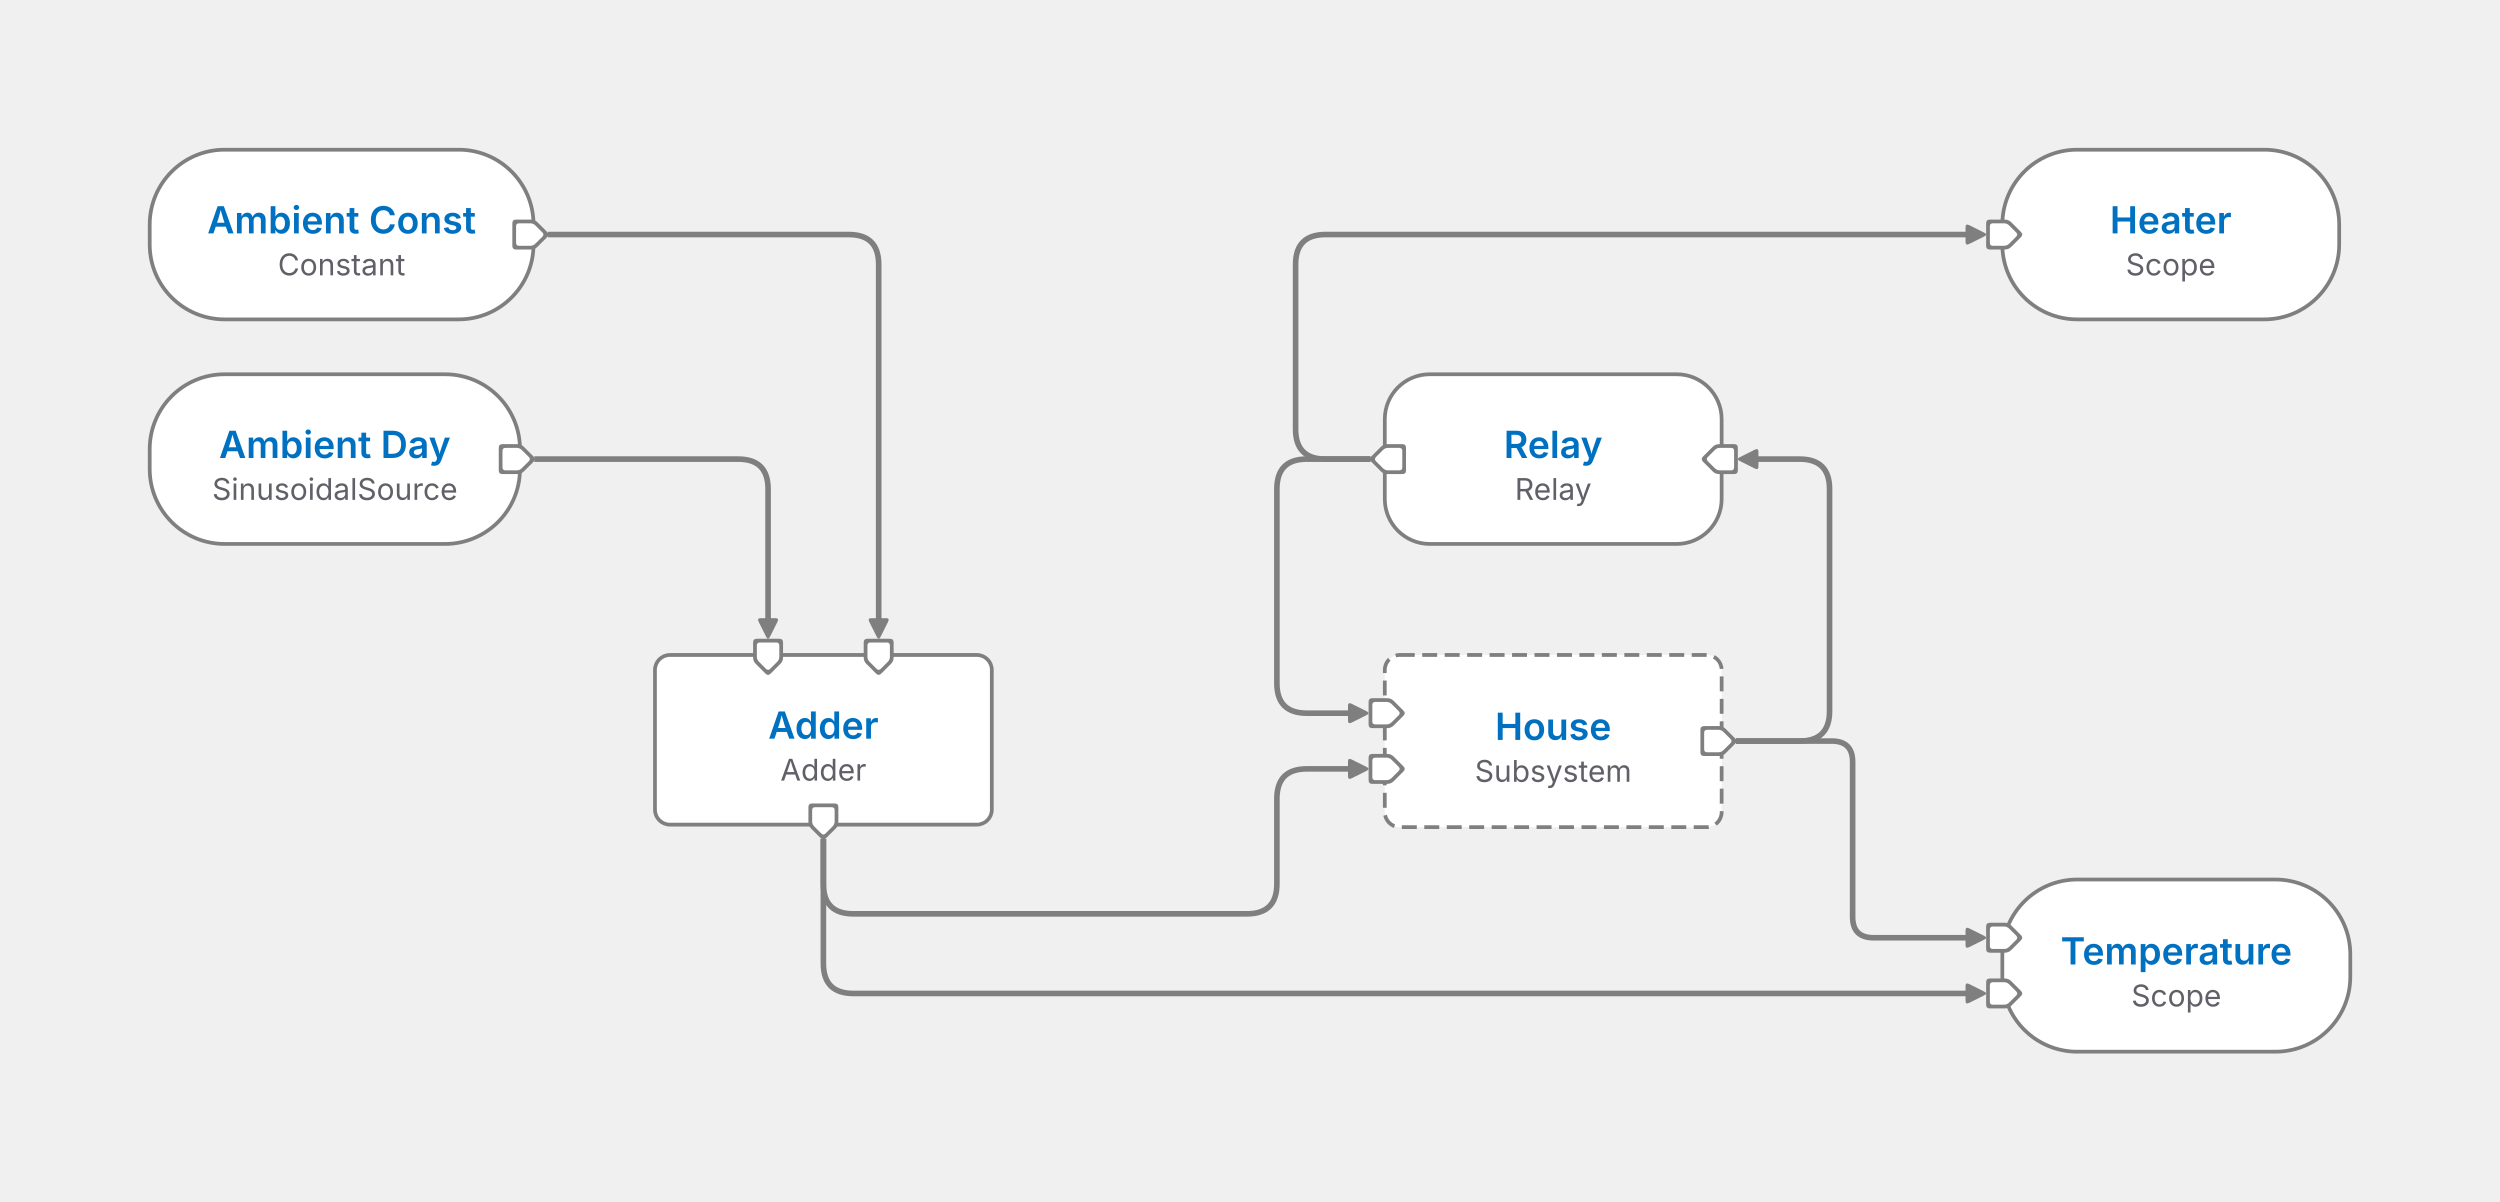
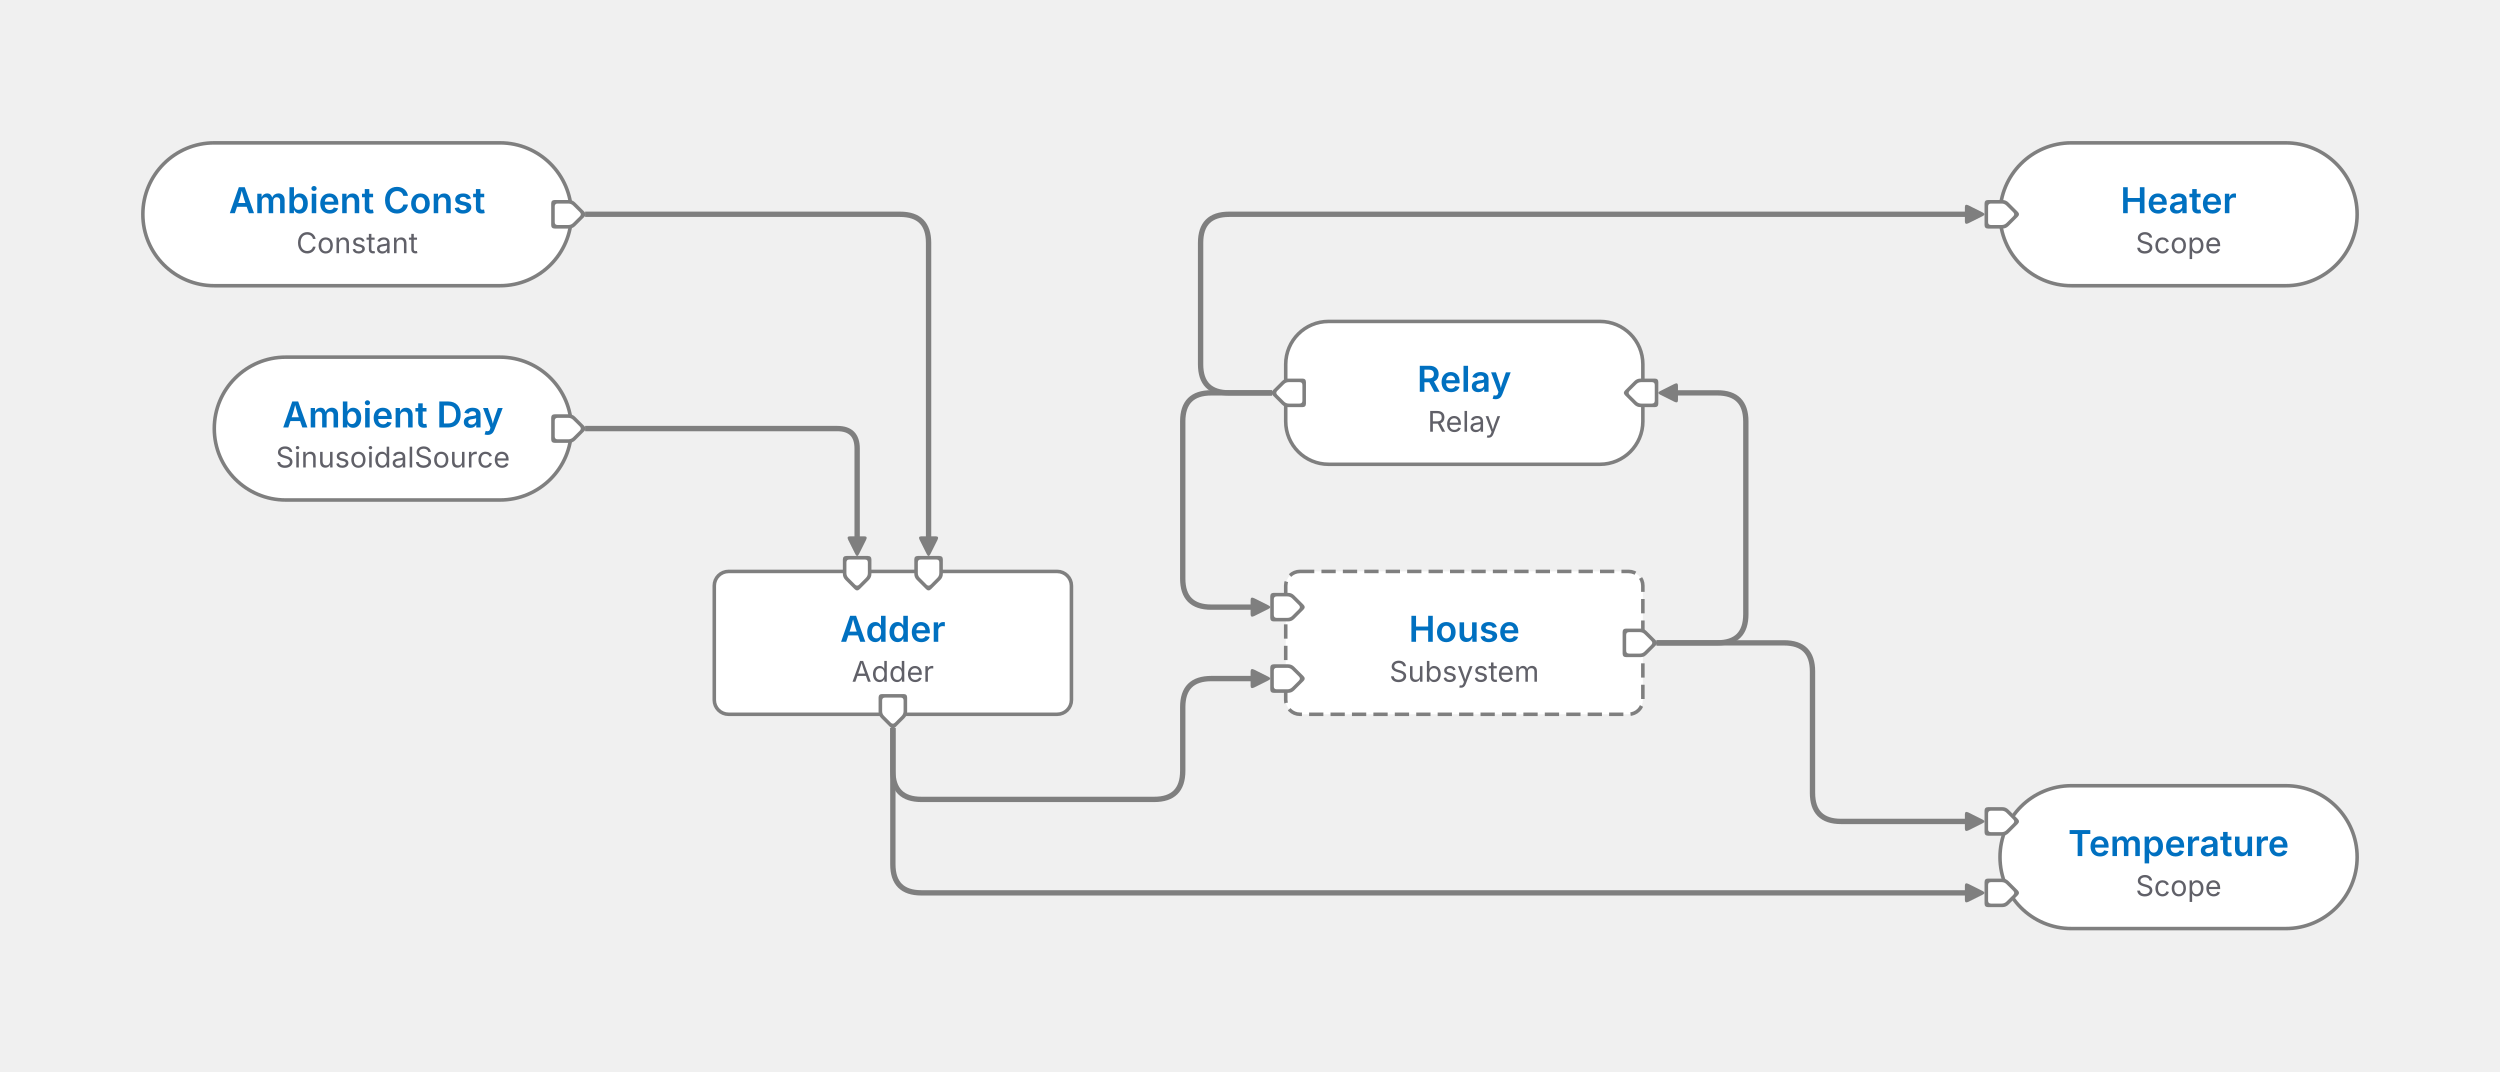
- <svg xmlns="http://www.w3.org/2000/svg" width="667.969" height="321" viewBox="365 80 667.969 321">
+ <svg xmlns="http://www.w3.org/2000/svg" width="700" height="300" viewBox="300 80 700 300">
  <g class="edges">
    <g class="edge">
-       <path d="M731.167 202.667L726.167 202.667L 714.167,202.667Q 706.167,202.667 706.167,210.667L 706.167,262.552Q 706.167,270.552 714.167,270.552L726.167 270.552" fill="none" stroke="#7F7F7F" stroke-width="1.5" />
-       <g transform="translate(726.1667, 270.5521) rotate(0) translate(5, 0)">
+       <path d="M656.167 190L651.167 190L 639.167,190Q 631.167,190 631.167,198L 631.167,242Q 631.167,250 639.167,250L651.167 250" fill="none" stroke="#7F7F7F" stroke-width="1.5" />
+       <g transform="translate(651.1667, 250) rotate(0) translate(5, 0)">
        <path d="M -5 -2.5 L -1 -0.5 Q 0 0 -1 0.5 L -5 2.5 Q -6 3 -6 2 L -6 -2 Q -6 -3 -5 -2.5 Z" fill="#7F7F7F" />
      </g>
    </g>
    <g class="edge">
-       <path d="M828.833 278L833.833 278L 845.833,278Q 853.833,278 853.833,270L 853.833,210.667Q 853.833,202.667 845.833,202.667L833.833 202.667" fill="none" stroke="#7F7F7F" stroke-width="1.5" />
-       <g transform="translate(833.8333, 202.6667) rotate(180) translate(5, 0)">
+       <path d="M763.833 260L768.833 260L 780.833,260Q 788.833,260 788.833,252L 788.833,198Q 788.833,190 780.833,190L768.833 190" fill="none" stroke="#7F7F7F" stroke-width="1.5" />
+       <g transform="translate(768.8333, 190) rotate(180) translate(5, 0)">
        <path d="M -5 -2.5 L -1 -0.5 Q 0 0 -1 0.5 L -5 2.5 Q -6 3 -6 2 L -6 -2 Q -6 -3 -5 -2.5 Z" fill="#7F7F7F" />
      </g>
    </g>
    <g class="edge">
-       <path d="M828.833 278L848.833 278L 854.417,278Q 860,278 860,283.583L 860,324.969Q 860,330.552 865.583,330.552L871.167 330.552L891.167 330.552" fill="none" stroke="#7F7F7F" stroke-width="1.5" />
-       <g transform="translate(891.1667, 330.5521) rotate(0) translate(5, 0)">
+       <path d="M763.833 260L783.833 260L 799.5,260Q 807.5,260 807.5,268L 807.5,302Q 807.5,310 815.5,310L831.167 310L851.167 310" fill="none" stroke="#7F7F7F" stroke-width="1.5" />
+       <g transform="translate(851.1667, 310) rotate(0) translate(5, 0)">
        <path d="M -5 -2.5 L -1 -0.5 Q 0 0 -1 0.5 L -5 2.5 Q -6 3 -6 2 L -6 -2 Q -6 -3 -5 -2.5 Z" fill="#7F7F7F" />
      </g>
    </g>
    <g class="edge">
-       <path d="M511.385 142.667L531.385 142.667L 591.771,142.667Q 599.771,142.667 599.771,150.667L599.771 226.167L599.771 246.167" fill="none" stroke="#7F7F7F" stroke-width="1.5" />
-       <g transform="translate(599.7708, 246.1667) rotate(90) translate(5, 0)">
+       <path d="M463.833 140L483.833 140L 552,140Q 560,140 560,148L560 211.167L560 231.167" fill="none" stroke="#7F7F7F" stroke-width="1.5" />
+       <g transform="translate(560, 231.1667) rotate(90) translate(5, 0)">
        <path d="M -5 -2.5 L -1 -0.5 Q 0 0 -1 0.5 L -5 2.5 Q -6 3 -6 2 L -6 -2 Q -6 -3 -5 -2.5 Z" fill="#7F7F7F" />
      </g>
    </g>
    <g class="edge">
-       <path d="M507.76 202.667L527.76 202.667L 562.219,202.667Q 570.219,202.667 570.219,210.667L570.219 226.167L570.219 246.167" fill="none" stroke="#7F7F7F" stroke-width="1.5" />
-       <g transform="translate(570.2188, 246.1667) rotate(90) translate(5, 0)">
+       <path d="M463.833 200L483.833 200L 534.417,200Q 540,200 540,205.583L540 211.167L540 231.167" fill="none" stroke="#7F7F7F" stroke-width="1.5" />
+       <g transform="translate(540, 231.1667) rotate(90) translate(5, 0)">
        <path d="M -5 -2.5 L -1 -0.5 Q 0 0 -1 0.5 L -5 2.5 Q -6 3 -6 2 L -6 -2 Q -6 -3 -5 -2.5 Z" fill="#7F7F7F" />
      </g>
    </g>
    <g class="edge">
-       <path d="M585 304.167L 585,316.167Q 585,324.167 593,324.167L 698.167,324.167Q 706.167,324.167 706.167,316.167L 706.167,293.438Q 706.167,285.438 714.167,285.438L726.167 285.438" fill="none" stroke="#7F7F7F" stroke-width="1.5" />
-       <g transform="translate(726.1667, 285.4375) rotate(0) translate(5, 0)">
+       <path d="M550 283.833L 550,295.833Q 550,303.833 558,303.833L 623.167,303.833Q 631.167,303.833 631.167,295.833L 631.167,278Q 631.167,270 639.167,270L651.167 270" fill="none" stroke="#7F7F7F" stroke-width="1.5" />
+       <g transform="translate(651.1667, 270) rotate(0) translate(5, 0)">
        <path d="M -5 -2.5 L -1 -0.5 Q 0 0 -1 0.5 L -5 2.5 Q -6 3 -6 2 L -6 -2 Q -6 -3 -5 -2.5 Z" fill="#7F7F7F" />
      </g>
    </g>
    <g class="edge">
-       <path d="M585 304.167L585 324.167L 585,337.438Q 585,345.438 593,345.438L871.167 345.438L891.167 345.438" fill="none" stroke="#7F7F7F" stroke-width="1.5" />
-       <g transform="translate(891.1667, 345.4375) rotate(0) translate(5, 0)">
+       <path d="M550 283.833L550 303.833L 550,322Q 550,330 558,330L831.167 330L851.167 330" fill="none" stroke="#7F7F7F" stroke-width="1.5" />
+       <g transform="translate(851.1667, 330) rotate(0) translate(5, 0)">
        <path d="M -5 -2.5 L -1 -0.5 Q 0 0 -1 0.5 L -5 2.5 Q -6 3 -6 2 L -6 -2 Q -6 -3 -5 -2.5 Z" fill="#7F7F7F" />
      </g>
    </g>
    <g class="edge">
-       <path d="M731.167 202.667L 719.167,202.667Q 711.167,202.667 711.167,194.667L 711.167,150.667Q 711.167,142.667 719.167,142.667L871.167 142.667L891.167 142.667" fill="none" stroke="#7F7F7F" stroke-width="1.5" />
-       <g transform="translate(891.1667, 142.6667) rotate(0) translate(5, 0)">
+       <path d="M656.167 190L 644.167,190Q 636.167,190 636.167,182L 636.167,148Q 636.167,140 644.167,140L831.167 140L851.167 140" fill="none" stroke="#7F7F7F" stroke-width="1.5" />
+       <g transform="translate(851.1667, 140) rotate(0) translate(5, 0)">
        <path d="M -5 -2.5 L -1 -0.5 Q 0 0 -1 0.5 L -5 2.5 Q -6 3 -6 2 L -6 -2 Q -6 -3 -5 -2.5 Z" fill="#7F7F7F" />
      </g>
    </g>
  </g>
  <g class="nodes">
    <g class="node" data-id="07cc8b10-cb17-4c88-8e35-0c2482ed003b">
-       <rect x="735" y="180" width="90" height="45.333" rx="12" fill="#ffffff" />
-       <rect x="735" y="180" width="90" height="45.333" rx="12" fill="none" stroke="#7F7F7F" stroke-width="1" />
-       <text x="780" y="198.667" text-anchor="middle" dominant-baseline="middle" fill="#0070C0" font-size="10" font-weight="600" font-family="system-ui, -apple-system, sans-serif">Relay</text>
-       <text x="780" y="210.667" text-anchor="middle" dominant-baseline="middle" fill="#606068" font-size="8" font-family="system-ui, -apple-system, sans-serif">Relay</text>
-       <g transform="translate(819.33, 198.67)">
+       <rect x="660" y="170" width="100" height="40" rx="12" fill="#ffffff" />
+       <rect x="660" y="170" width="100" height="40" rx="12" fill="none" stroke="#7F7F7F" stroke-width="1" />
+       <text x="710" y="186" text-anchor="middle" dominant-baseline="middle" fill="#0070C0" font-size="10" font-weight="600" font-family="system-ui, -apple-system, sans-serif">Relay</text>
+       <text x="710" y="198" text-anchor="middle" dominant-baseline="middle" fill="#606068" font-size="8" font-family="system-ui, -apple-system, sans-serif">Relay</text>
+       <g transform="translate(754.33, 186.00)">
        <path d="M 5.00 0.00 L 9.00 0.00 Q 10.00 0.00 10.00 1.00 L 10.00 7.00 Q 10.00 8.00 9.00 8.00 L 5.00 8.00 Q 4.00 8.00 3.29 7.29 L 0.71 4.71 Q 0.00 4.00 0.71 3.29 L 3.29 0.71 Q 4.00 0.00 5.00 0.00 Z" fill="#7F7F7F" />
        <path d="M 4.21 0.00 L 7.20 0.00 Q 8.00 0.00 8.00 0.80 L 8.00 5.20 Q 8.00 6.00 7.20 6.00 L 4.21 6.00 Q 3.41 6.00 2.85 5.43 L 0.98 3.57 Q 0.41 3.00 0.98 2.43 L 2.85 0.57 Q 3.41 0.00 4.21 0.00 Z" fill="#ffffff" transform="translate(1, 1)" />
      </g>
-       <g transform="translate(730.67, 198.67)">
+       <g transform="translate(655.67, 186.00)">
        <path d="M 5.00 0.00 L 9.00 0.00 Q 10.00 0.00 10.00 1.00 L 10.00 7.00 Q 10.00 8.00 9.00 8.00 L 5.00 8.00 Q 4.00 8.00 3.29 7.29 L 0.71 4.71 Q 0.00 4.00 0.71 3.29 L 3.29 0.71 Q 4.00 0.00 5.00 0.00 Z" fill="#7F7F7F" />
        <path d="M 4.21 0.00 L 7.20 0.00 Q 8.00 0.00 8.00 0.80 L 8.00 5.20 Q 8.00 6.00 7.20 6.00 L 4.21 6.00 Q 3.41 6.00 2.85 5.43 L 0.98 3.57 Q 0.41 3.00 0.98 2.43 L 2.85 0.57 Q 3.41 0.00 4.21 0.00 Z" fill="#ffffff" transform="translate(1, 1)" />
      </g>
    </g>
    <g class="node" data-id="62d00cb6-4196-4a37-b9da-ab858bc7ba2d">
-       <rect x="405" y="120" width="102.552" height="45.333" rx="20" fill="#ffffff" />
-       <rect x="405" y="120" width="102.552" height="45.333" rx="20" fill="none" stroke="#7F7F7F" stroke-width="1" />
-       <text x="456.276" y="138.667" text-anchor="middle" dominant-baseline="middle" fill="#0070C0" font-size="10" font-weight="600" font-family="system-ui, -apple-system, sans-serif">Ambient Const</text>
-       <text x="456.276" y="150.667" text-anchor="middle" dominant-baseline="middle" fill="#606068" font-size="8" font-family="system-ui, -apple-system, sans-serif">Constant</text>
-       <g transform="translate(501.89, 138.67)">
+       <rect x="340" y="120" width="120" height="40" rx="20" fill="#ffffff" />
+       <rect x="340" y="120" width="120" height="40" rx="20" fill="none" stroke="#7F7F7F" stroke-width="1" />
+       <text x="400" y="136" text-anchor="middle" dominant-baseline="middle" fill="#0070C0" font-size="10" font-weight="600" font-family="system-ui, -apple-system, sans-serif">Ambient Const</text>
+       <text x="400" y="148" text-anchor="middle" dominant-baseline="middle" fill="#606068" font-size="8" font-family="system-ui, -apple-system, sans-serif">Constant</text>
+       <g transform="translate(454.33, 136.00)">
        <path d="M 1.00 0.00 L 5.00 0.00 Q 6.00 0.00 6.71 0.71 L 9.29 3.29 Q 10.00 4.00 9.29 4.71 L 6.71 7.29 Q 6.00 8.00 5.00 8.00 L 1.00 8.00 Q 0.00 8.00 0.00 7.00 L 0.00 1.00 Q 0.00 0.00 1.00 0.00 Z" fill="#7F7F7F" />
        <path d="M 0.80 0.00 L 3.79 0.00 Q 4.59 0.00 5.15 0.57 L 7.02 2.43 Q 7.59 3.00 7.02 3.57 L 5.15 5.43 Q 4.59 6.00 3.79 6.00 L 0.80 6.00 Q 0.00 6.00 0.00 5.20 L 0.00 0.80 Q 0.00 0.00 0.80 0.00 Z" fill="#ffffff" transform="translate(1, 1)" />
      </g>
    </g>
    <g class="node" data-id="e9ec04e8-6f0b-4a0a-96ef-b0fcb78fba8b">
-       <rect x="405" y="180" width="98.927" height="45.333" rx="20" fill="#ffffff" />
-       <rect x="405" y="180" width="98.927" height="45.333" rx="20" fill="none" stroke="#7F7F7F" stroke-width="1" />
-       <text x="454.464" y="198.667" text-anchor="middle" dominant-baseline="middle" fill="#0070C0" font-size="10" font-weight="600" font-family="system-ui, -apple-system, sans-serif">Ambient Day</text>
-       <text x="454.464" y="210.667" text-anchor="middle" dominant-baseline="middle" fill="#606068" font-size="8" font-family="system-ui, -apple-system, sans-serif">SinusoidalSource</text>
-       <g transform="translate(498.26, 198.67)">
+       <rect x="360" y="180" width="100" height="40" rx="20" fill="#ffffff" />
+       <rect x="360" y="180" width="100" height="40" rx="20" fill="none" stroke="#7F7F7F" stroke-width="1" />
+       <text x="410" y="196" text-anchor="middle" dominant-baseline="middle" fill="#0070C0" font-size="10" font-weight="600" font-family="system-ui, -apple-system, sans-serif">Ambient Day</text>
+       <text x="410" y="208" text-anchor="middle" dominant-baseline="middle" fill="#606068" font-size="8" font-family="system-ui, -apple-system, sans-serif">SinusoidalSource</text>
+       <g transform="translate(454.33, 196.00)">
        <path d="M 1.00 0.00 L 5.00 0.00 Q 6.00 0.00 6.71 0.71 L 9.29 3.29 Q 10.00 4.00 9.29 4.71 L 6.71 7.29 Q 6.00 8.00 5.00 8.00 L 1.00 8.00 Q 0.00 8.00 0.00 7.00 L 0.00 1.00 Q 0.00 0.00 1.00 0.00 Z" fill="#7F7F7F" />
        <path d="M 0.80 0.00 L 3.79 0.00 Q 4.59 0.00 5.15 0.57 L 7.02 2.43 Q 7.59 3.00 7.02 3.57 L 5.15 5.43 Q 4.59 6.00 3.79 6.00 L 0.80 6.00 Q 0.00 6.00 0.00 5.20 L 0.00 0.80 Q 0.00 0.00 0.80 0.00 Z" fill="#ffffff" transform="translate(1, 1)" />
      </g>
    </g>
    <g class="node" data-id="2eaf0529-6a47-4a10-b162-d94d188c97d6">
-       <rect x="540" y="255" width="90" height="45.333" rx="4" fill="#ffffff" />
-       <rect x="540" y="255" width="90" height="45.333" rx="4" fill="none" stroke="#7F7F7F" stroke-width="1" />
-       <text x="585" y="273.667" text-anchor="middle" dominant-baseline="middle" fill="#0070C0" font-size="10" font-weight="600" font-family="system-ui, -apple-system, sans-serif">Adder</text>
-       <text x="585" y="285.667" text-anchor="middle" dominant-baseline="middle" fill="#606068" font-size="8" font-family="system-ui, -apple-system, sans-serif">Adder</text>
-       <g transform="translate(566.22, 250.67)">
+       <rect x="500" y="240" width="100" height="40" rx="4" fill="#ffffff" />
+       <rect x="500" y="240" width="100" height="40" rx="4" fill="none" stroke="#7F7F7F" stroke-width="1" />
+       <text x="550" y="256" text-anchor="middle" dominant-baseline="middle" fill="#0070C0" font-size="10" font-weight="600" font-family="system-ui, -apple-system, sans-serif">Adder</text>
+       <text x="550" y="268" text-anchor="middle" dominant-baseline="middle" fill="#606068" font-size="8" font-family="system-ui, -apple-system, sans-serif">Adder</text>
+       <g transform="translate(536.00, 235.67)">
        <path d="M 1.00 0.00 L 7.00 0.00 Q 8.00 0.00 8.00 1.00 L 8.00 5.00 Q 8.00 6.00 7.29 6.71 L 4.71 9.29 Q 4.00 10.00 3.29 9.29 L 0.71 6.71 Q 0.00 6.00 0.00 5.00 L 0.00 1.00 Q 0.00 0.00 1.00 0.00 Z" fill="#7F7F7F" />
        <path d="M 0.80 0.00 L 5.20 0.00 Q 6.00 0.00 6.00 0.80 L 6.00 3.79 Q 6.00 4.59 5.43 5.15 L 3.57 7.02 Q 3.00 7.59 2.43 7.02 L 0.57 5.15 Q 0.00 4.59 0.00 3.79 L 0.00 0.80 Q 0.00 0.00 0.80 0.00 Z" fill="#ffffff" transform="translate(1, 1)" />
      </g>
-       <g transform="translate(595.77, 250.67)">
+       <g transform="translate(556.00, 235.67)">
        <path d="M 1.00 0.00 L 7.00 0.00 Q 8.00 0.00 8.00 1.00 L 8.00 5.00 Q 8.00 6.00 7.29 6.71 L 4.71 9.29 Q 4.00 10.00 3.29 9.29 L 0.71 6.71 Q 0.00 6.00 0.00 5.00 L 0.00 1.00 Q 0.00 0.00 1.00 0.00 Z" fill="#7F7F7F" />
        <path d="M 0.80 0.00 L 5.20 0.00 Q 6.00 0.00 6.00 0.80 L 6.00 3.79 Q 6.00 4.59 5.43 5.15 L 3.57 7.02 Q 3.00 7.59 2.43 7.02 L 0.57 5.15 Q 0.00 4.59 0.00 3.79 L 0.00 0.80 Q 0.00 0.00 0.80 0.00 Z" fill="#ffffff" transform="translate(1, 1)" />
      </g>
-       <g transform="translate(581.00, 294.67)">
+       <g transform="translate(546.00, 274.33)">
        <path d="M 1.00 0.00 L 7.00 0.00 Q 8.00 0.00 8.00 1.00 L 8.00 5.00 Q 8.00 6.00 7.29 6.71 L 4.71 9.29 Q 4.00 10.00 3.29 9.29 L 0.71 6.71 Q 0.00 6.00 0.00 5.00 L 0.00 1.00 Q 0.00 0.00 1.00 0.00 Z" fill="#7F7F7F" />
        <path d="M 0.80 0.00 L 5.20 0.00 Q 6.00 0.00 6.00 0.80 L 6.00 3.79 Q 6.00 4.59 5.43 5.15 L 3.57 7.02 Q 3.00 7.59 2.43 7.02 L 0.57 5.15 Q 0.00 4.59 0.00 3.79 L 0.00 0.80 Q 0.00 0.00 0.80 0.00 Z" fill="#ffffff" transform="translate(1, 1)" />
      </g>
    </g>
    <g class="node" data-id="00cd6eb8-c4f5-4014-85de-2db88eb99f20">
-       <rect x="735" y="255" width="90" height="46" rx="4" fill="#ffffff" />
-       <rect x="735" y="255" width="90" height="46" rx="4" fill="none" stroke="#7F7F7F" stroke-width="1" stroke-dasharray="4 2" />
-       <text x="780" y="274" text-anchor="middle" dominant-baseline="middle" fill="#0070C0" font-size="10" font-weight="600" font-family="system-ui, -apple-system, sans-serif">House</text>
-       <text x="780" y="286" text-anchor="middle" dominant-baseline="middle" fill="#606068" font-size="8" font-family="system-ui, -apple-system, sans-serif">Subsystem</text>
-       <g transform="translate(730.67, 266.55)">
+       <rect x="660" y="240" width="100" height="40" rx="4" fill="#ffffff" />
+       <rect x="660" y="240" width="100" height="40" rx="4" fill="none" stroke="#7F7F7F" stroke-width="1" stroke-dasharray="4 2" />
+       <text x="710" y="256" text-anchor="middle" dominant-baseline="middle" fill="#0070C0" font-size="10" font-weight="600" font-family="system-ui, -apple-system, sans-serif">House</text>
+       <text x="710" y="268" text-anchor="middle" dominant-baseline="middle" fill="#606068" font-size="8" font-family="system-ui, -apple-system, sans-serif">Subsystem</text>
+       <g transform="translate(655.67, 246.00)">
        <path d="M 1.00 0.00 L 5.00 0.00 Q 6.00 0.00 6.71 0.71 L 9.29 3.29 Q 10.00 4.00 9.29 4.71 L 6.71 7.29 Q 6.00 8.00 5.00 8.00 L 1.00 8.00 Q 0.00 8.00 0.00 7.00 L 0.00 1.00 Q 0.00 0.00 1.00 0.00 Z" fill="#7F7F7F" />
        <path d="M 0.80 0.00 L 3.79 0.00 Q 4.59 0.00 5.15 0.57 L 7.02 2.43 Q 7.59 3.00 7.02 3.57 L 5.15 5.43 Q 4.59 6.00 3.79 6.00 L 0.80 6.00 Q 0.00 6.00 0.00 5.20 L 0.00 0.80 Q 0.00 0.00 0.80 0.00 Z" fill="#ffffff" transform="translate(1, 1)" />
      </g>
-       <g transform="translate(730.67, 281.44)">
+       <g transform="translate(655.67, 266.00)">
        <path d="M 1.00 0.00 L 5.00 0.00 Q 6.00 0.00 6.71 0.71 L 9.29 3.29 Q 10.00 4.00 9.29 4.71 L 6.71 7.29 Q 6.00 8.00 5.00 8.00 L 1.00 8.00 Q 0.00 8.00 0.00 7.00 L 0.00 1.00 Q 0.00 0.00 1.00 0.00 Z" fill="#7F7F7F" />
        <path d="M 0.80 0.00 L 3.79 0.00 Q 4.59 0.00 5.15 0.57 L 7.02 2.43 Q 7.59 3.00 7.02 3.57 L 5.15 5.43 Q 4.59 6.00 3.79 6.00 L 0.80 6.00 Q 0.00 6.00 0.00 5.20 L 0.00 0.80 Q 0.00 0.00 0.80 0.00 Z" fill="#ffffff" transform="translate(1, 1)" />
      </g>
-       <g transform="translate(819.33, 274.00)">
+       <g transform="translate(754.33, 256.00)">
        <path d="M 1.00 0.00 L 5.00 0.00 Q 6.00 0.00 6.71 0.71 L 9.29 3.29 Q 10.00 4.00 9.29 4.71 L 6.71 7.29 Q 6.00 8.00 5.00 8.00 L 1.00 8.00 Q 0.00 8.00 0.00 7.00 L 0.00 1.00 Q 0.00 0.00 1.00 0.00 Z" fill="#7F7F7F" />
        <path d="M 0.80 0.00 L 3.79 0.00 Q 4.59 0.00 5.15 0.57 L 7.02 2.43 Q 7.59 3.00 7.02 3.57 L 5.15 5.43 Q 4.59 6.00 3.79 6.00 L 0.80 6.00 Q 0.00 6.00 0.00 5.20 L 0.00 0.80 Q 0.00 0.00 0.80 0.00 Z" fill="#ffffff" transform="translate(1, 1)" />
      </g>
    </g>
    <g class="node" data-id="2d7f37e8-5b75-4d5e-bf82-812e3b2a0c2f">
-       <rect x="900" y="315" width="92.969" height="46" rx="20" fill="#ffffff" />
-       <rect x="900" y="315" width="92.969" height="46" rx="20" fill="none" stroke="#7F7F7F" stroke-width="1" />
-       <text x="946.484" y="334" text-anchor="middle" dominant-baseline="middle" fill="#0070C0" font-size="10" font-weight="600" font-family="system-ui, -apple-system, sans-serif">Temperature</text>
-       <text x="946.484" y="346" text-anchor="middle" dominant-baseline="middle" fill="#606068" font-size="8" font-family="system-ui, -apple-system, sans-serif">Scope</text>
-       <g transform="translate(895.67, 326.55)">
+       <rect x="860" y="300" width="100" height="40" rx="20" fill="#ffffff" />
+       <rect x="860" y="300" width="100" height="40" rx="20" fill="none" stroke="#7F7F7F" stroke-width="1" />
+       <text x="910" y="316" text-anchor="middle" dominant-baseline="middle" fill="#0070C0" font-size="10" font-weight="600" font-family="system-ui, -apple-system, sans-serif">Temperature</text>
+       <text x="910" y="328" text-anchor="middle" dominant-baseline="middle" fill="#606068" font-size="8" font-family="system-ui, -apple-system, sans-serif">Scope</text>
+       <g transform="translate(855.67, 306.00)">
        <path d="M 1.00 0.00 L 5.00 0.00 Q 6.00 0.00 6.71 0.71 L 9.29 3.29 Q 10.00 4.00 9.29 4.71 L 6.71 7.29 Q 6.00 8.00 5.00 8.00 L 1.00 8.00 Q 0.00 8.00 0.00 7.00 L 0.00 1.00 Q 0.00 0.00 1.00 0.00 Z" fill="#7F7F7F" />
        <path d="M 0.80 0.00 L 3.79 0.00 Q 4.59 0.00 5.15 0.57 L 7.02 2.43 Q 7.59 3.00 7.02 3.57 L 5.15 5.43 Q 4.59 6.00 3.79 6.00 L 0.80 6.00 Q 0.00 6.00 0.00 5.20 L 0.00 0.80 Q 0.00 0.00 0.80 0.00 Z" fill="#ffffff" transform="translate(1, 1)" />
      </g>
-       <g transform="translate(895.67, 341.44)">
+       <g transform="translate(855.67, 326.00)">
        <path d="M 1.00 0.00 L 5.00 0.00 Q 6.00 0.00 6.71 0.71 L 9.29 3.29 Q 10.00 4.00 9.29 4.71 L 6.71 7.29 Q 6.00 8.00 5.00 8.00 L 1.00 8.00 Q 0.00 8.00 0.00 7.00 L 0.00 1.00 Q 0.00 0.00 1.00 0.00 Z" fill="#7F7F7F" />
        <path d="M 0.80 0.00 L 3.79 0.00 Q 4.59 0.00 5.15 0.57 L 7.02 2.43 Q 7.59 3.00 7.02 3.57 L 5.15 5.43 Q 4.59 6.00 3.79 6.00 L 0.80 6.00 Q 0.00 6.00 0.00 5.20 L 0.00 0.80 Q 0.00 0.00 0.80 0.00 Z" fill="#ffffff" transform="translate(1, 1)" />
      </g>
    </g>
    <g class="node" data-id="5ad0e497-1837-42b7-ab94-bafb9aad06b9">
-       <rect x="900" y="120" width="90" height="45.333" rx="20" fill="#ffffff" />
-       <rect x="900" y="120" width="90" height="45.333" rx="20" fill="none" stroke="#7F7F7F" stroke-width="1" />
-       <text x="945" y="138.667" text-anchor="middle" dominant-baseline="middle" fill="#0070C0" font-size="10" font-weight="600" font-family="system-ui, -apple-system, sans-serif">Heater</text>
-       <text x="945" y="150.667" text-anchor="middle" dominant-baseline="middle" fill="#606068" font-size="8" font-family="system-ui, -apple-system, sans-serif">Scope</text>
-       <g transform="translate(895.67, 138.67)">
+       <rect x="860" y="120" width="100" height="40" rx="20" fill="#ffffff" />
+       <rect x="860" y="120" width="100" height="40" rx="20" fill="none" stroke="#7F7F7F" stroke-width="1" />
+       <text x="910" y="136" text-anchor="middle" dominant-baseline="middle" fill="#0070C0" font-size="10" font-weight="600" font-family="system-ui, -apple-system, sans-serif">Heater</text>
+       <text x="910" y="148" text-anchor="middle" dominant-baseline="middle" fill="#606068" font-size="8" font-family="system-ui, -apple-system, sans-serif">Scope</text>
+       <g transform="translate(855.67, 136.00)">
        <path d="M 1.00 0.00 L 5.00 0.00 Q 6.00 0.00 6.71 0.71 L 9.29 3.29 Q 10.00 4.00 9.29 4.71 L 6.71 7.29 Q 6.00 8.00 5.00 8.00 L 1.00 8.00 Q 0.00 8.00 0.00 7.00 L 0.00 1.00 Q 0.00 0.00 1.00 0.00 Z" fill="#7F7F7F" />
        <path d="M 0.80 0.00 L 3.79 0.00 Q 4.59 0.00 5.15 0.57 L 7.02 2.43 Q 7.59 3.00 7.02 3.57 L 5.15 5.43 Q 4.59 6.00 3.79 6.00 L 0.80 6.00 Q 0.00 6.00 0.00 5.20 L 0.00 0.80 Q 0.00 0.00 0.80 0.00 Z" fill="#ffffff" transform="translate(1, 1)" />
      </g>
    </g>
  </g>
</svg>
